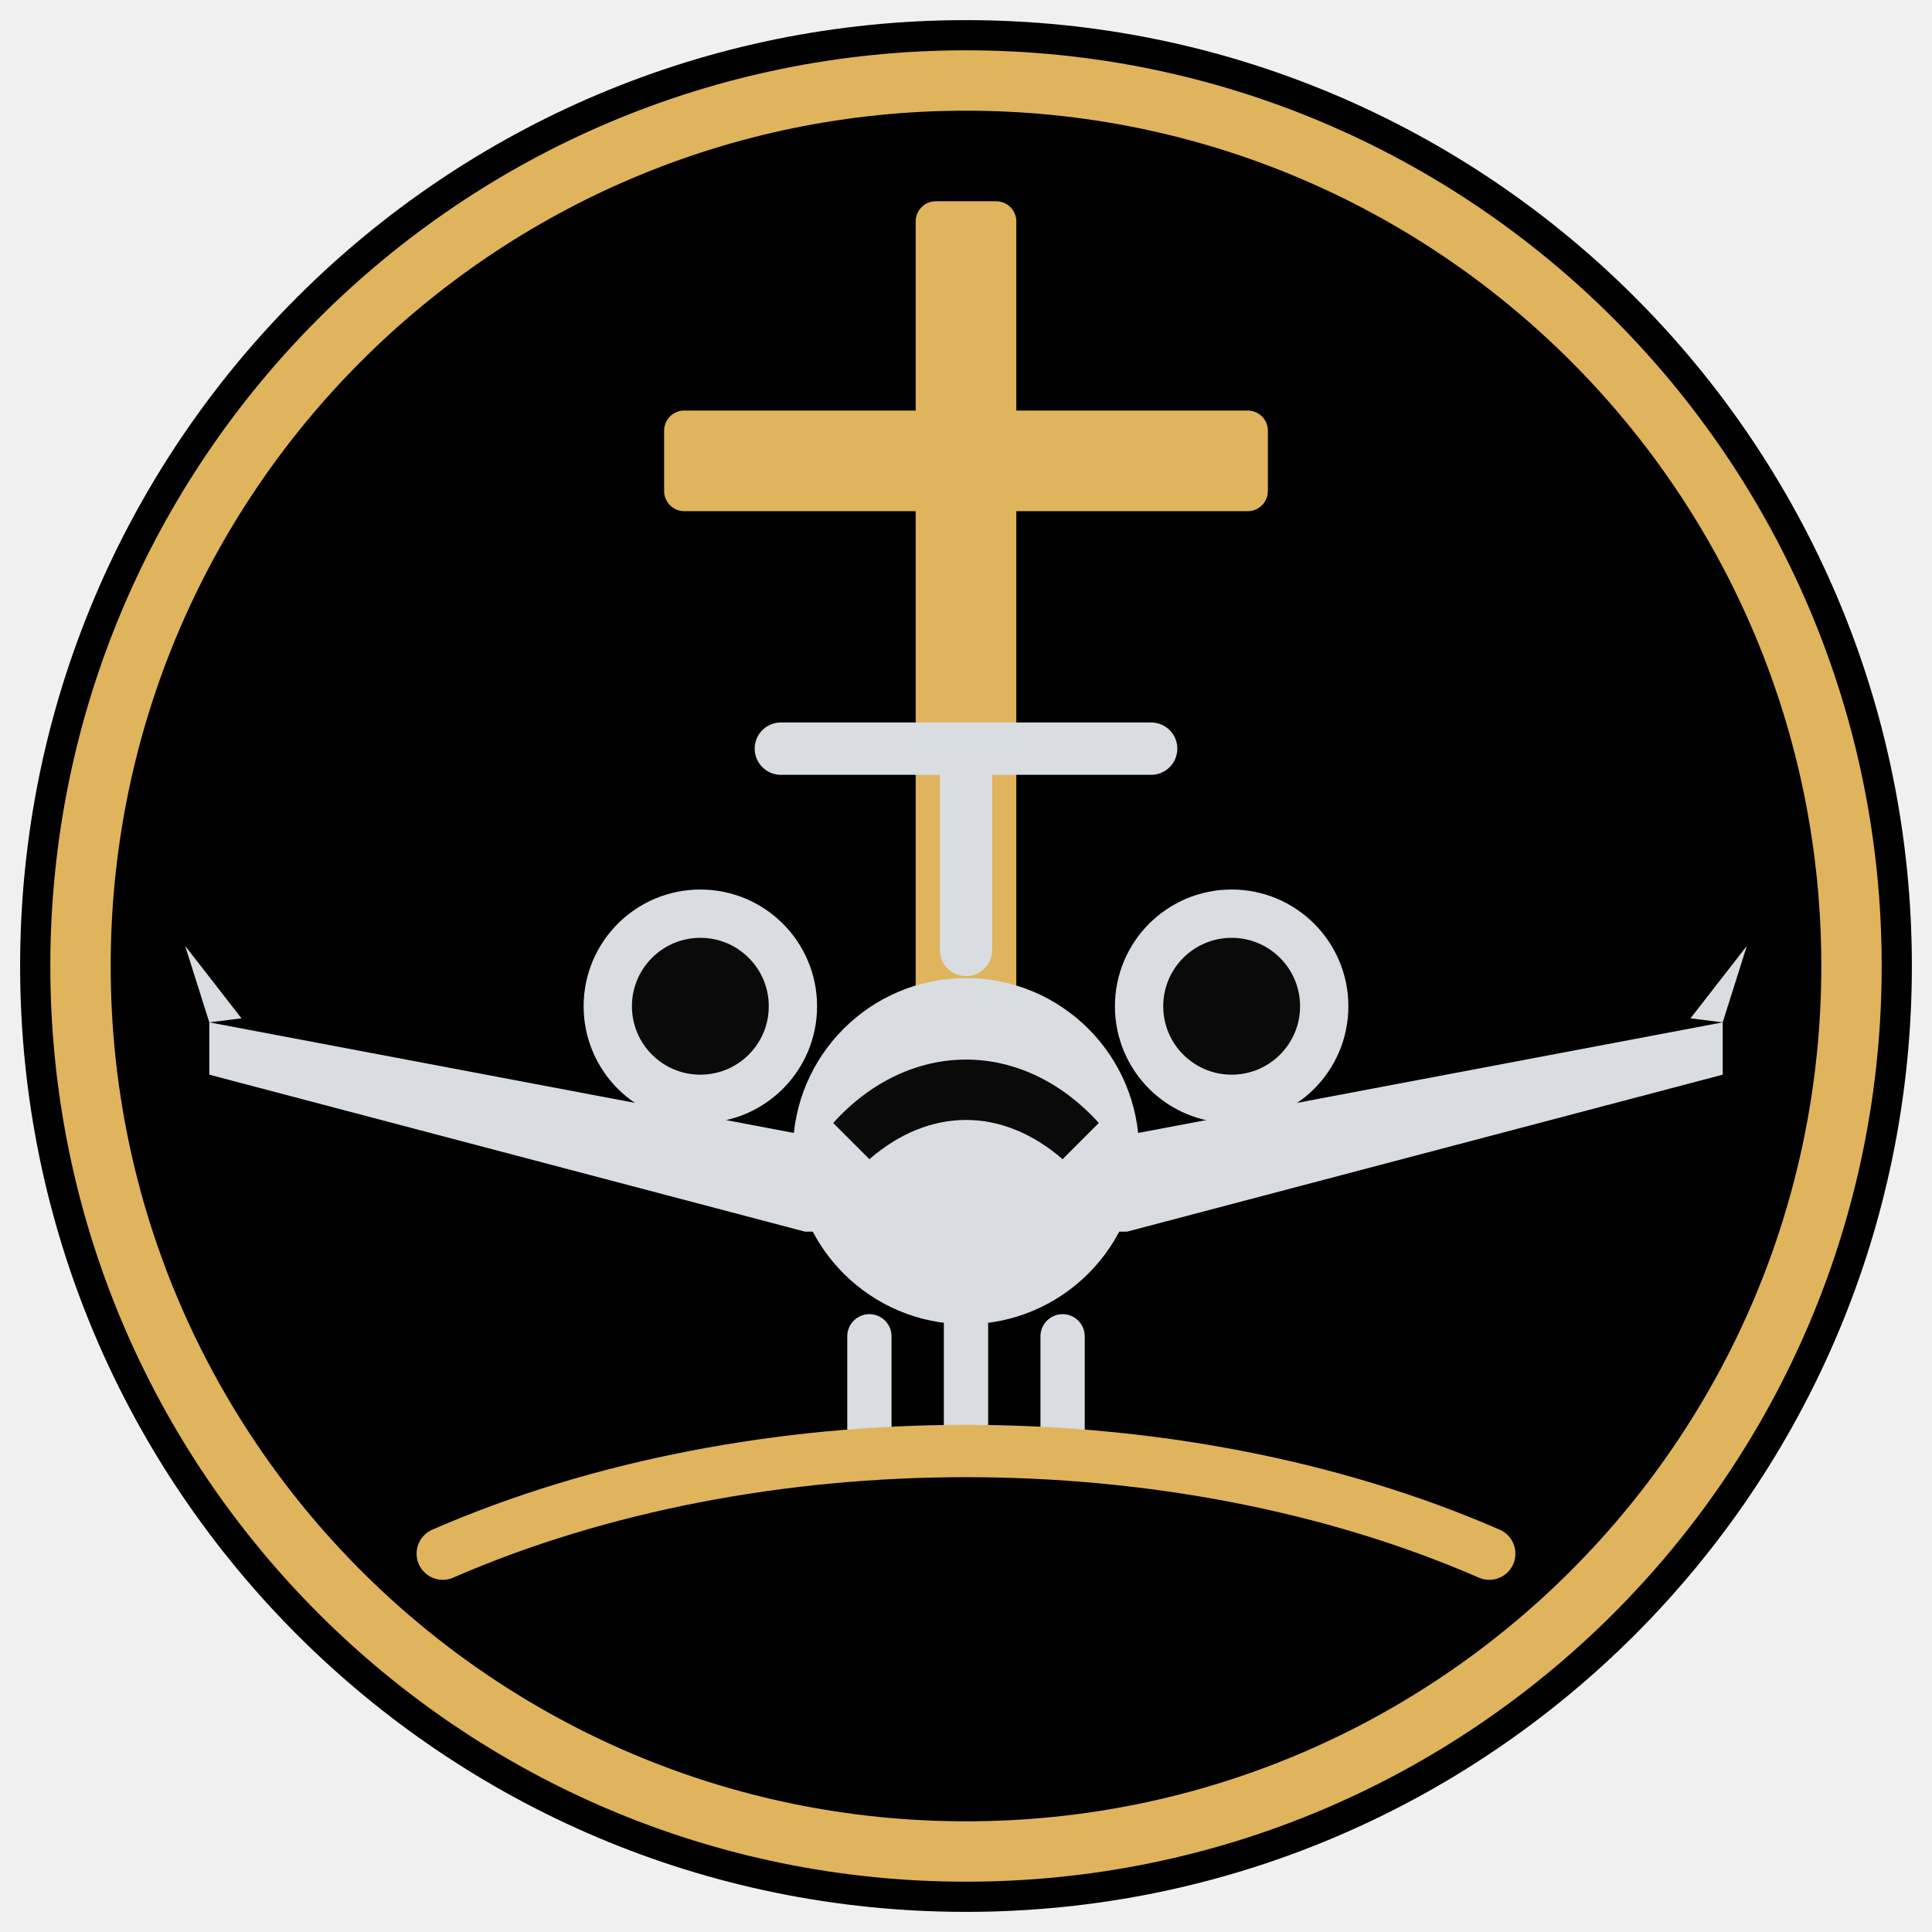
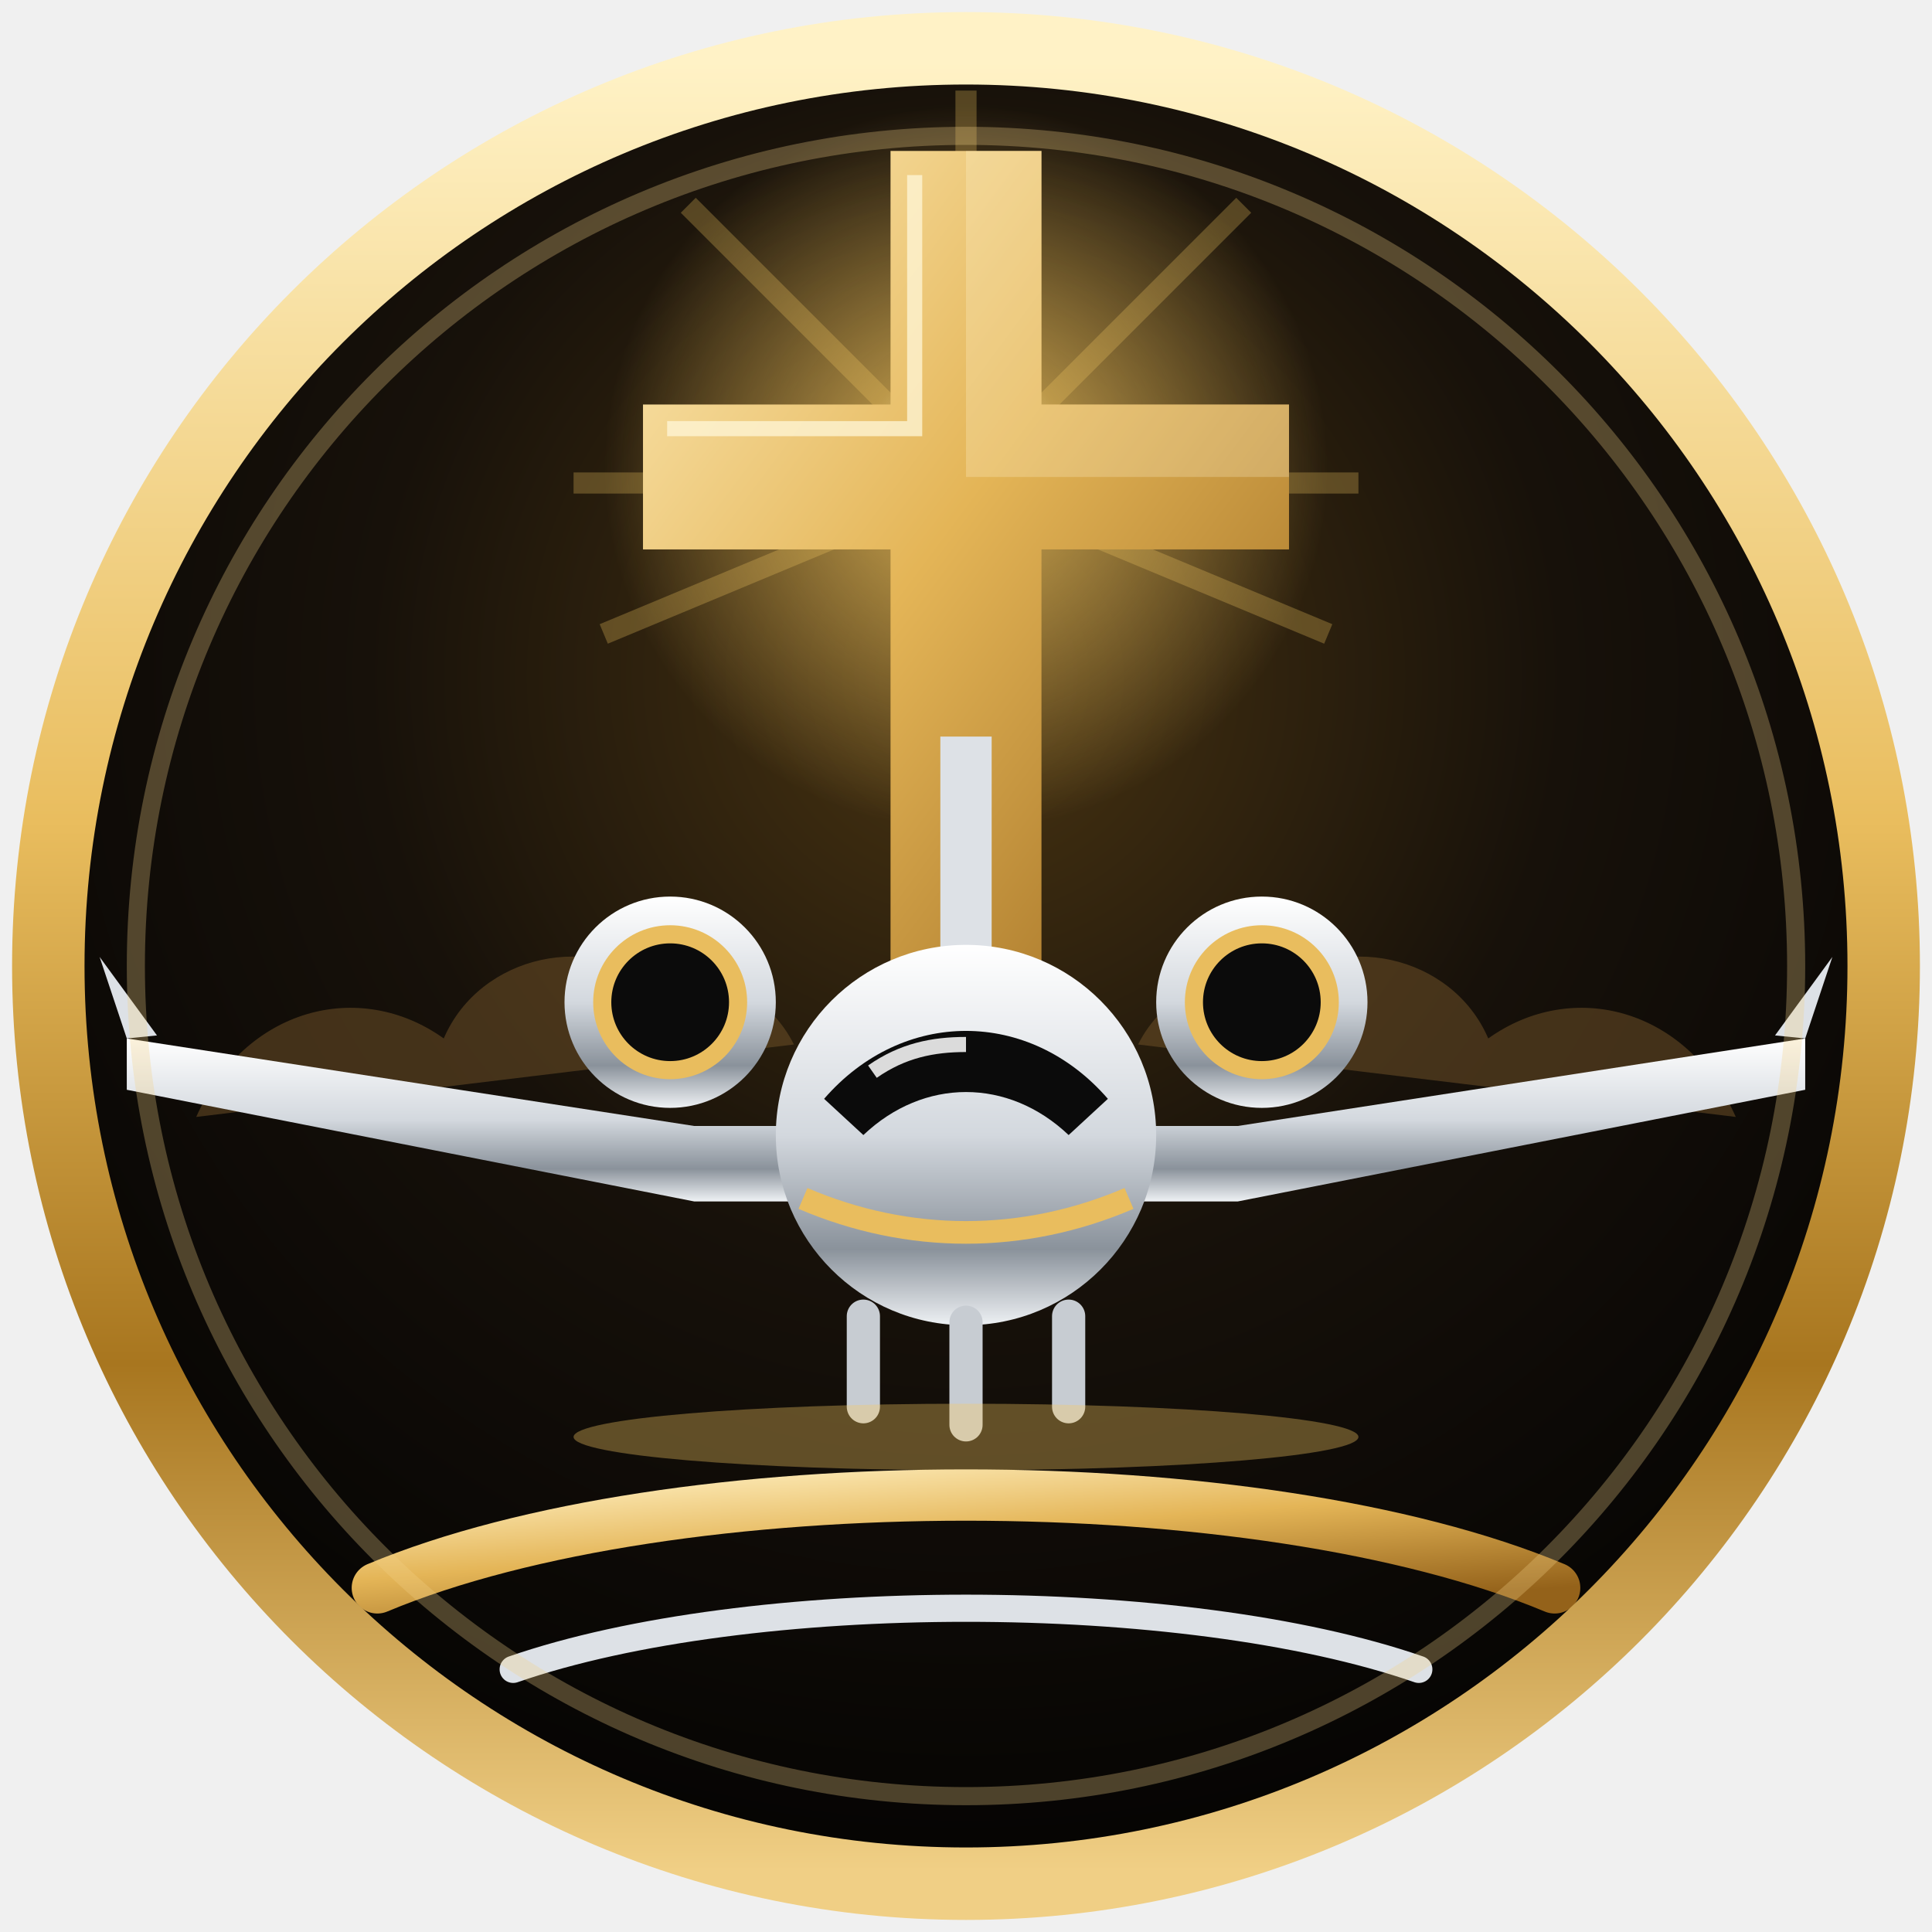
- <svg xmlns="http://www.w3.org/2000/svg" viewBox="0 0 48 48">
-   <circle cx="24" cy="24" r="23.5" fill="#000" />
-   <circle cx="24" cy="24" r="22" fill="none" stroke="#e0b45c" stroke-width="1.5" />
-   <rect x="22.75" y="5" width="2.5" height="21" rx=".5" fill="#e0b45c" />
-   <rect x="16.5" y="10.2" width="15" height="2.5" rx=".5" fill="#e0b45c" />
-   <path d="M19.4 18.6h9.2M24 18.6v5" stroke="#d9dde2" stroke-width="1.3" stroke-linecap="round" />
-   <circle cx="17.4" cy="25" r="2.3" fill="#0a0a0a" stroke="#d9dde2" stroke-width="1.2" />
-   <circle cx="30.6" cy="25" r="2.3" fill="#0a0a0a" stroke="#d9dde2" stroke-width="1.2" />
-   <path d="M5.2 25.4L20 28.2h8l14.8-2.8v1.3L28 30.6h-8L5.2 26.7z" fill="#d9dde2" />
-   <path d="M5.2 25.4l-.6-1.9 1.4 1.8zM42.8 25.4l.6-1.9-1.4 1.8z" fill="#d9dde2" />
-   <circle cx="24" cy="28.6" r="4.3" fill="#d9dde2" />
-   <path d="M20.7 27.9c1.9-2.1 4.7-2.1 6.6 0l-.9.9c-1.5-1.3-3.3-1.3-4.8 0z" fill="#0a0a0a" />
-   <path d="M21.6 33.2v2.4M26.4 33.2v2.4M24 32.9v2.9" stroke="#d9dde2" stroke-width="1.1" stroke-linecap="round" />
-   <path d="M11 38.6c7.8-3.4 18.2-3.4 26 0" fill="none" stroke="#e0b45c" stroke-width="1.3" stroke-linecap="round" />
+ <svg xmlns="http://www.w3.org/2000/svg" viewBox="0 0 64 64">
+   <defs>
+     <linearGradient id="mkGold" x1="0" y1="0" x2="0" y2="1">
+       <stop offset="0" stop-color="#fff2c6" />
+       <stop offset=".42" stop-color="#e9bd5e" />
+       <stop offset=".72" stop-color="#a8761f" />
+       <stop offset="1" stop-color="#f0cf85" />
+     </linearGradient>
+     <linearGradient id="mkGoldH" x1="0" y1="0" x2="1" y2="1">
+       <stop offset="0" stop-color="#fdebb8" />
+       <stop offset=".45" stop-color="#e4b557" />
+       <stop offset="1" stop-color="#94621a" />
+     </linearGradient>
+     <linearGradient id="mkSilver" x1="0" y1="0" x2="0" y2="1">
+       <stop offset="0" stop-color="#ffffff" />
+       <stop offset=".5" stop-color="#d3d8de" />
+       <stop offset=".8" stop-color="#8a929b" />
+       <stop offset="1" stop-color="#eef1f4" />
+     </linearGradient>
+     <radialGradient id="mkSky" cx=".5" cy=".34" r=".66">
+       <stop offset="0" stop-color="#4a3512" />
+       <stop offset=".5" stop-color="#17110a" />
+       <stop offset="1" stop-color="#050403" />
+     </radialGradient>
+     <radialGradient id="mkGlow" cx=".5" cy=".5" r=".5">
+       <stop offset="0" stop-color="#fff6d6" />
+       <stop offset=".3" stop-color="#f5c862" stop-opacity=".6" />
+       <stop offset="1" stop-color="#f5c862" stop-opacity="0" />
+     </radialGradient>
+   </defs>
+   <circle cx="32" cy="32" r="30.4" fill="url(#mkSky)" />
+   <g stroke="#f5c862" stroke-opacity=".28" stroke-width=".7">
+     <path d="M32 16L32 3M32 16l9.2-9.2M32 16L22.8 6.8M32 16l13 0M32 16l-13 0M32 16l12 5M32 16l-12 5" />
+   </g>
+   <circle cx="32" cy="15.5" r="12" fill="url(#mkGlow)" />
+   <path d="M6.5 37c1.6-3.6 5.4-4.6 8.2-2.6 1.2-2.8 5-3.6 7.2-1.6 1.8-.8 3.6.2 4.4 1.8z" fill="#6b4f27" opacity=".55" />
+   <path d="M57.5 37c-1.6-3.6-5.4-4.6-8.2-2.6-1.2-2.8-5-3.6-7.2-1.6-1.8-.8-3.6.2-4.4 1.8z" fill="#6b4f27" opacity=".55" />
+   <path d="M29.5 5h5v8.4h8.2v4.8h-8.2V34h-5V18.2h-8.2v-4.8h8.2z" fill="url(#mkGoldH)" />
+   <path d="M32 5h2.5v8.4h8.2v2.4H32z" fill="#fff6d8" opacity=".25" />
+   <path d="M30.3 5.8v8.4h-8.2" fill="none" stroke="#fff6d8" stroke-opacity=".75" stroke-width=".5" />
+   <path d="M25.4 24.4h13.2" stroke="url(#mkSilver)" stroke-width="1.6" stroke-linecap="round" />
+   <path d="M32 24.4v8" stroke="#dde1e6" stroke-width="1.7" />
+   <path d="M4.2 34.4L23 37.3h18l18.8-2.9v1.7L41 39.8H23L4.2 36.1z" fill="url(#mkSilver)" />
+   <path d="M4.2 34.4l-.9-2.7 1.9 2.6zM59.8 34.4l.9-2.7-1.9 2.6z" fill="#dde1e6" />
+   <circle cx="22.2" cy="33.2" r="3.5" fill="url(#mkSilver)" />
+   <circle cx="22.2" cy="33.2" r="2.25" fill="#0b0b0b" stroke="#e9bd5e" stroke-width=".6" />
+   <circle cx="41.8" cy="33.2" r="3.5" fill="url(#mkSilver)" />
+   <circle cx="41.8" cy="33.2" r="2.25" fill="#0b0b0b" stroke="#e9bd5e" stroke-width=".6" />
+   <circle cx="32" cy="37.6" r="6.3" fill="url(#mkSilver)" />
+   <path d="M27.3 36.4c2.6-3 6.8-3 9.4 0l-1.3 1.2c-2-1.9-4.8-1.9-6.8 0z" fill="#0b0b0b" />
+   <path d="M28.9 35.5c1-.7 2-.9 3.1-.9" fill="none" stroke="#fff" stroke-opacity=".85" stroke-width=".5" />
+   <path d="M26.6 39.7c3.5 1.5 7.3 1.5 10.8 0" fill="none" stroke="#e9bd5e" stroke-width=".75" />
+   <path d="M28.6 43.6v3M35.4 43.6v3M32 43.8v3.4" stroke="#c7ccd2" stroke-width="1.1" stroke-linecap="round" />
+   <ellipse cx="32" cy="47.6" rx="13" ry="1.1" fill="#f5c862" opacity=".35" />
+   <path d="M12.5 52.6c9.8-4.1 29.2-4.1 39 0" fill="none" stroke="url(#mkGoldH)" stroke-width="1.7" stroke-linecap="round" />
+   <path d="M17 55.3c7.8-2.7 22.2-2.7 30 0" fill="none" stroke="#dde1e6" stroke-width=".9" stroke-linecap="round" />
+   <circle cx="32" cy="32" r="30.4" fill="none" stroke="url(#mkGold)" stroke-width="2.4" />
+   <circle cx="32" cy="32" r="27.5" fill="none" stroke="#f0cf85" stroke-opacity=".3" stroke-width=".6" />
</svg>
